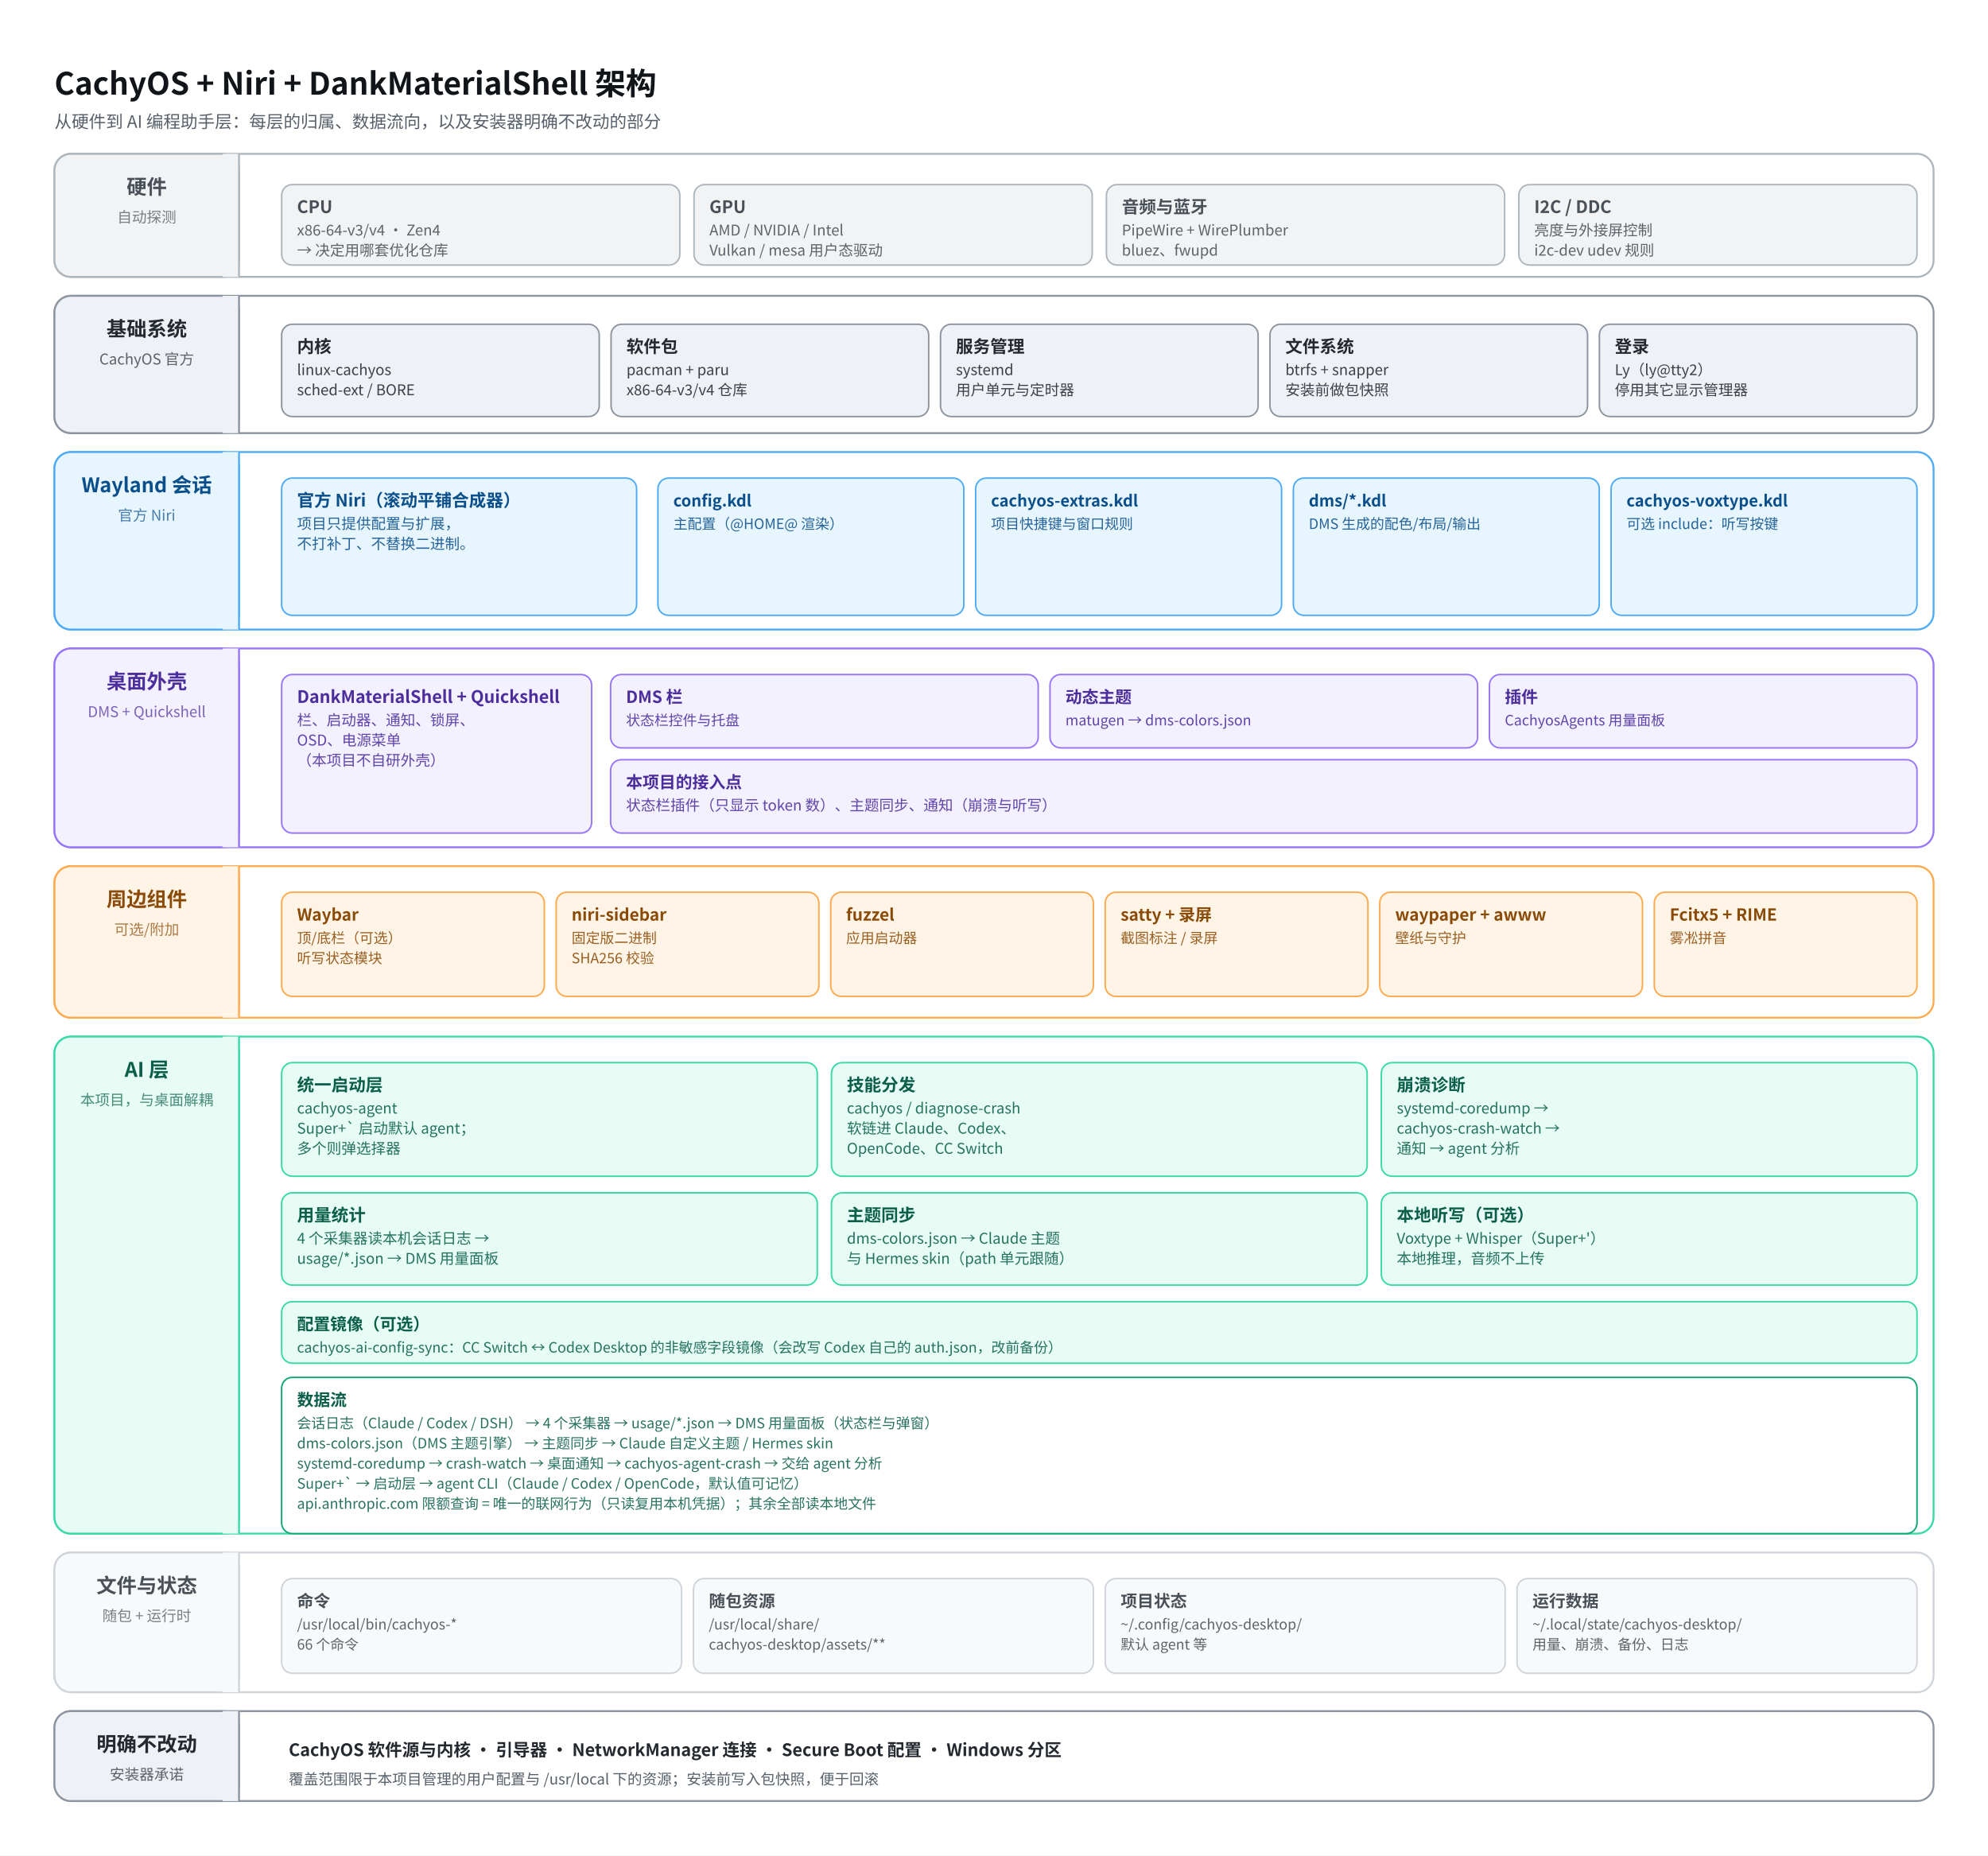
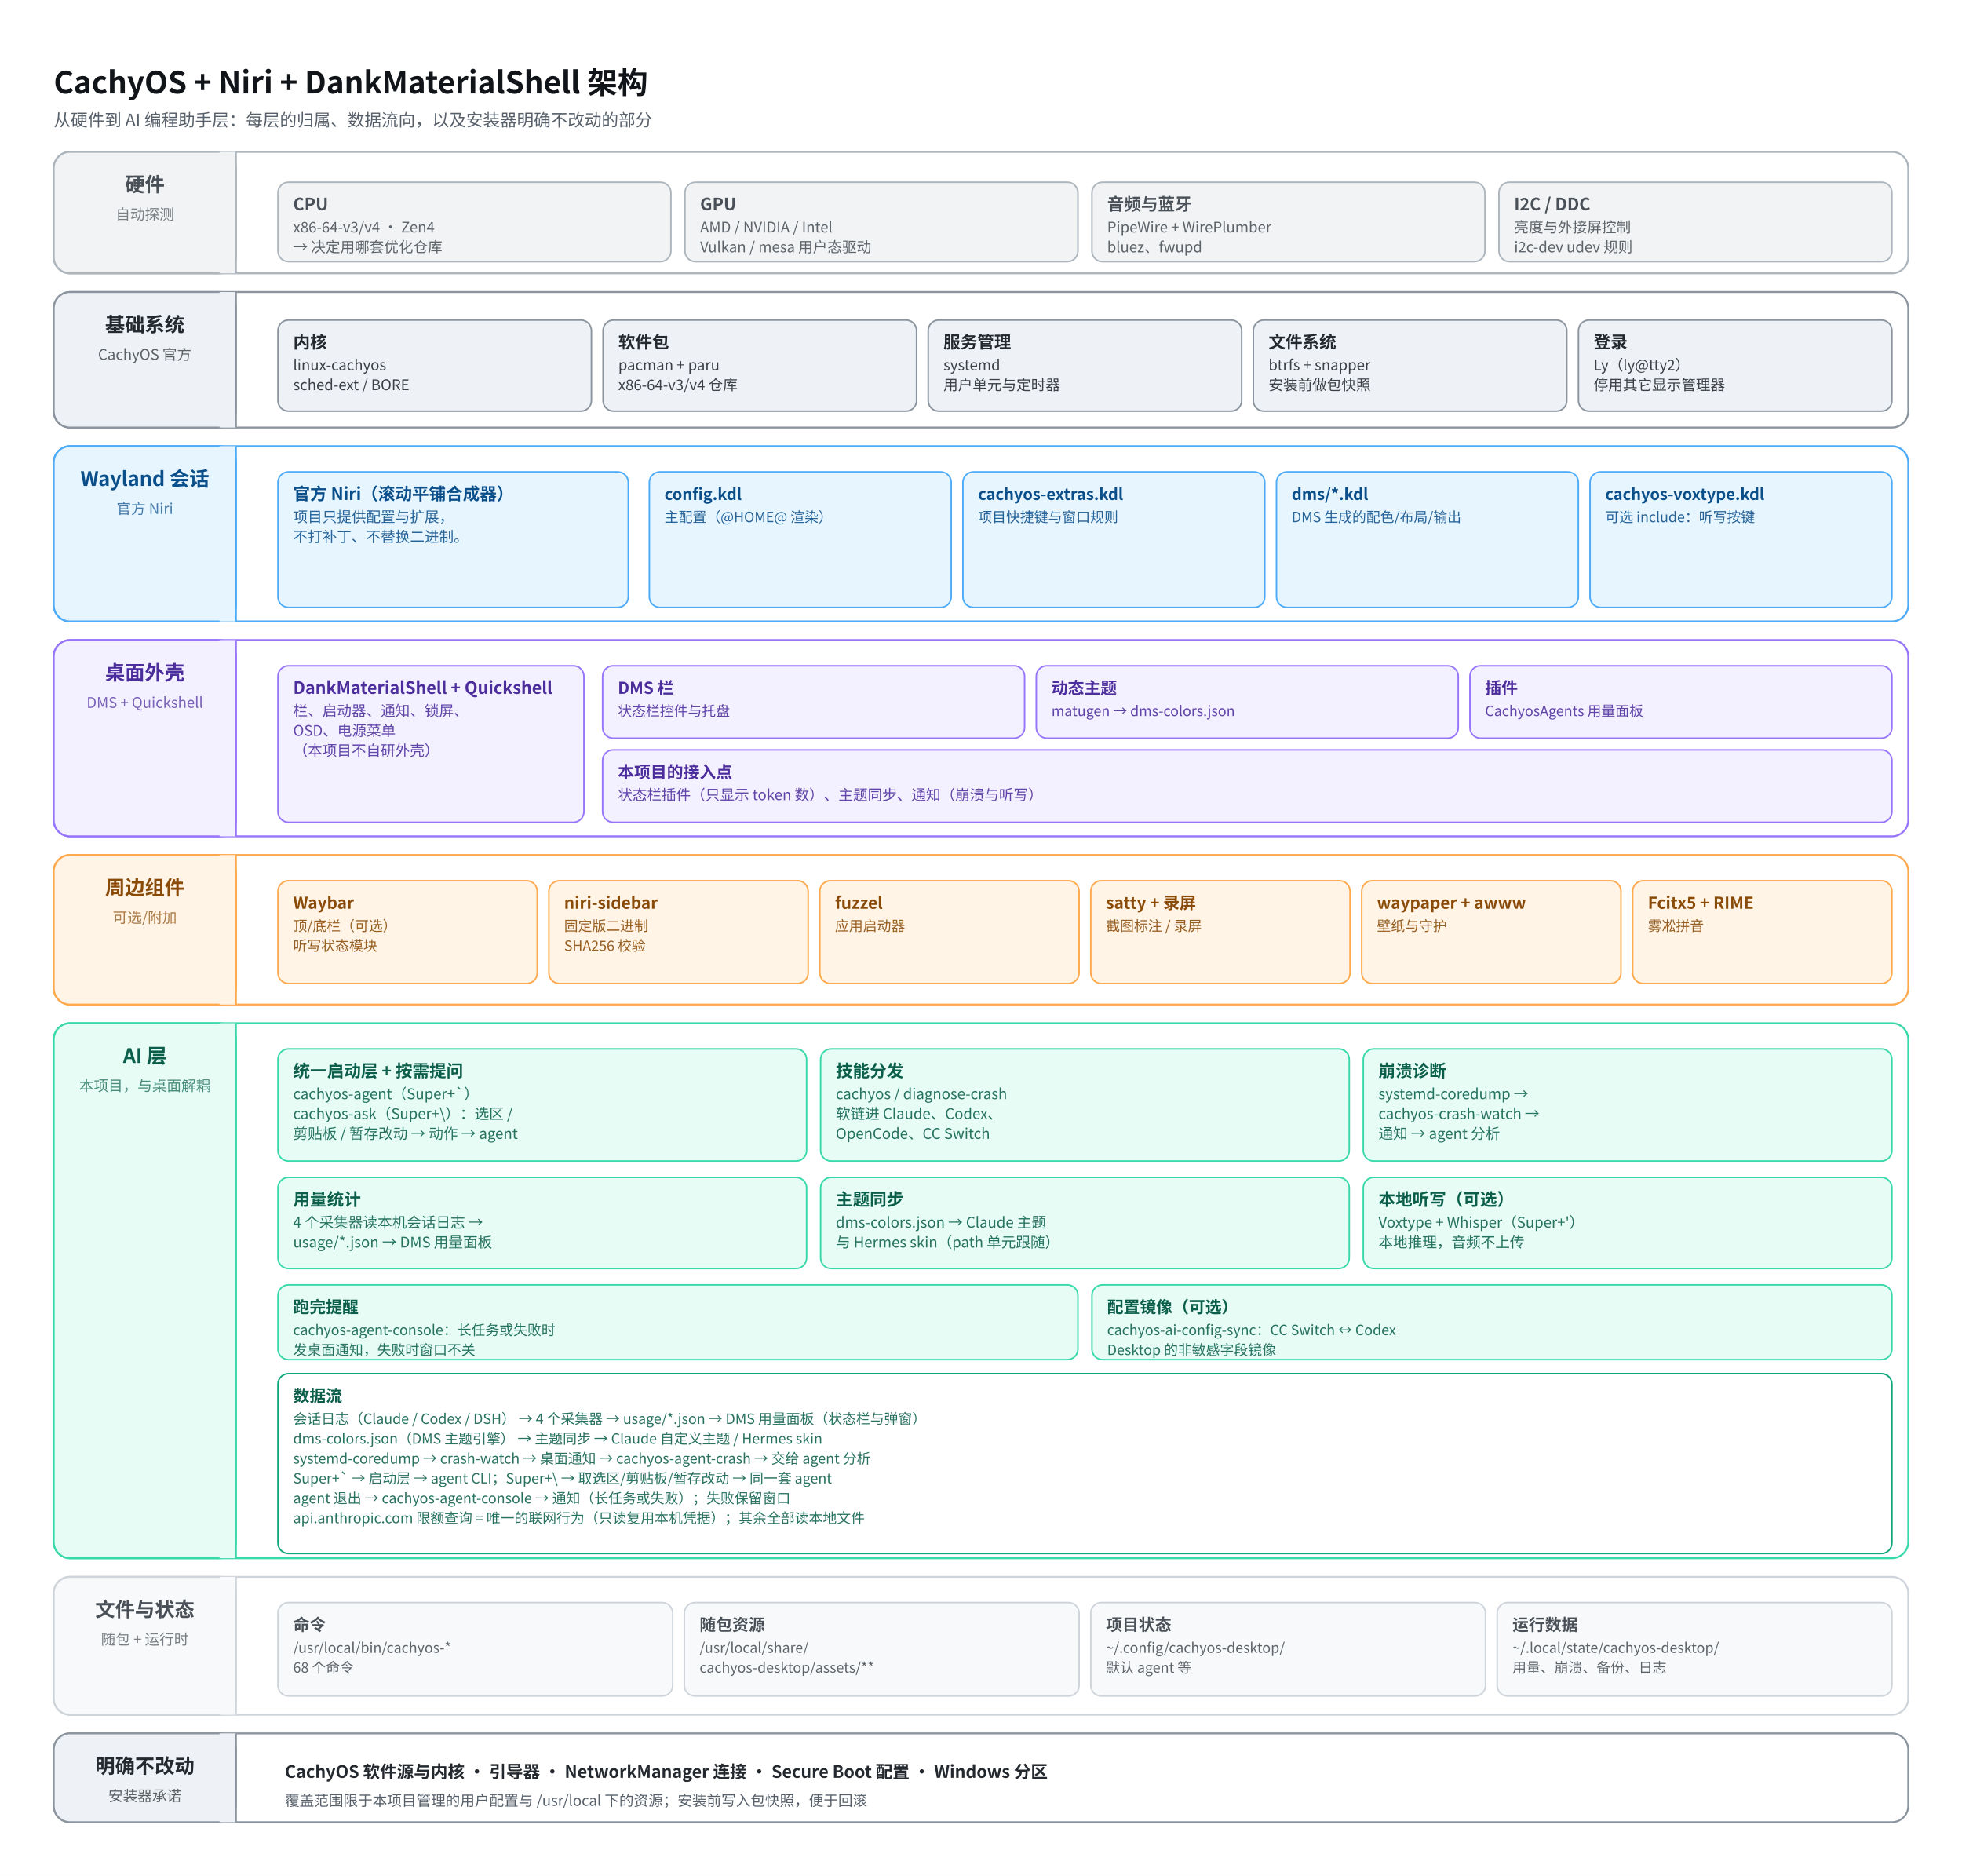
- <svg xmlns="http://www.w3.org/2000/svg" width="1680" height="1568" viewBox="0 0 1680 1568" role="img" aria-label="CachyOS + Niri + DankMaterialShell 架构图">
+ <svg xmlns="http://www.w3.org/2000/svg" width="1680" height="1606" viewBox="0 0 1680 1606" role="img" aria-label="CachyOS + Niri + DankMaterialShell 架构图">
  <rect x="0" y="0" width="1680" height="100%" fill="#ffffff" />
  <text x="46" y="80" font-size="26" font-weight="700" fill="#111418" font-family="'Noto Sans CJK SC','Noto Sans SC','Source Han Sans SC',sans-serif" text-anchor="start">CachyOS + Niri + DankMaterialShell 架构</text>
  <text x="46" y="108" font-size="14.5" font-weight="400" fill="#57606a" font-family="'Noto Sans CJK SC','Noto Sans SC','Source Han Sans SC',sans-serif" text-anchor="start">从硬件到 AI 编程助手层：每层的归属、数据流向，以及安装器明确不改动的部分</text>
  <rect x="46" y="130" width="1588" height="104" rx="14" fill="#ffffff" stroke="#adb5bd" stroke-width="1.6" />
  <rect x="46" y="130" width="156" height="104" rx="14" fill="#f1f3f5" stroke="#adb5bd" stroke-width="1.6" />
  <rect x="188" y="130" width="14" height="104" rx="0" fill="#f1f3f5" stroke="none" stroke-width="0" />
  <line x1="202" y1="130" x2="202" y2="234" stroke="#adb5bd" stroke-width="1.6" />
  <text x="124.0" y="164" font-size="17" font-weight="700" fill="#495057" font-family="'Noto Sans CJK SC','Noto Sans SC','Source Han Sans SC',sans-serif" text-anchor="middle">硬件</text>
  <text x="124.0" y="188" font-size="12.5" font-weight="400" fill="#495057" font-family="'Noto Sans CJK SC','Noto Sans SC','Source Han Sans SC',sans-serif" text-anchor="middle" opacity="0.72">自动探测</text>
  <rect x="238.0" y="156" width="336.5" height="68" rx="9" fill="#f1f3f5" stroke="#adb5bd" stroke-width="1.3" />
  <text x="251.0" y="180" font-size="14.5" font-weight="700" fill="#495057" font-family="'Noto Sans CJK SC','Noto Sans SC','Source Han Sans SC',sans-serif" text-anchor="start">CPU</text>
  <text x="251.0" y="199" font-size="12.5" font-weight="400" fill="#495057" font-family="'Noto Sans CJK SC','Noto Sans SC','Source Han Sans SC',sans-serif" text-anchor="start" opacity="0.88">x86-64-v3/v4 · Zen4</text>
  <text x="251.0" y="216" font-size="12.5" font-weight="400" fill="#495057" font-family="'Noto Sans CJK SC','Noto Sans SC','Source Han Sans SC',sans-serif" text-anchor="start" opacity="0.88">→ 决定用哪套优化仓库</text>
  <rect x="586.5" y="156" width="336.5" height="68" rx="9" fill="#f1f3f5" stroke="#adb5bd" stroke-width="1.3" />
  <text x="599.5" y="180" font-size="14.5" font-weight="700" fill="#495057" font-family="'Noto Sans CJK SC','Noto Sans SC','Source Han Sans SC',sans-serif" text-anchor="start">GPU</text>
  <text x="599.5" y="199" font-size="12.5" font-weight="400" fill="#495057" font-family="'Noto Sans CJK SC','Noto Sans SC','Source Han Sans SC',sans-serif" text-anchor="start" opacity="0.88">AMD / NVIDIA / Intel</text>
  <text x="599.5" y="216" font-size="12.5" font-weight="400" fill="#495057" font-family="'Noto Sans CJK SC','Noto Sans SC','Source Han Sans SC',sans-serif" text-anchor="start" opacity="0.88">Vulkan / mesa 用户态驱动</text>
  <rect x="935.0" y="156" width="336.5" height="68" rx="9" fill="#f1f3f5" stroke="#adb5bd" stroke-width="1.3" />
  <text x="948.0" y="180" font-size="14.5" font-weight="700" fill="#495057" font-family="'Noto Sans CJK SC','Noto Sans SC','Source Han Sans SC',sans-serif" text-anchor="start">音频与蓝牙</text>
  <text x="948.0" y="199" font-size="12.5" font-weight="400" fill="#495057" font-family="'Noto Sans CJK SC','Noto Sans SC','Source Han Sans SC',sans-serif" text-anchor="start" opacity="0.88">PipeWire + WirePlumber</text>
  <text x="948.0" y="216" font-size="12.5" font-weight="400" fill="#495057" font-family="'Noto Sans CJK SC','Noto Sans SC','Source Han Sans SC',sans-serif" text-anchor="start" opacity="0.88">bluez、fwupd</text>
  <rect x="1283.5" y="156" width="336.5" height="68" rx="9" fill="#f1f3f5" stroke="#adb5bd" stroke-width="1.3" />
  <text x="1296.5" y="180" font-size="14.5" font-weight="700" fill="#495057" font-family="'Noto Sans CJK SC','Noto Sans SC','Source Han Sans SC',sans-serif" text-anchor="start">I2C / DDC</text>
  <text x="1296.5" y="199" font-size="12.5" font-weight="400" fill="#495057" font-family="'Noto Sans CJK SC','Noto Sans SC','Source Han Sans SC',sans-serif" text-anchor="start" opacity="0.88">亮度与外接屏控制</text>
  <text x="1296.5" y="216" font-size="12.5" font-weight="400" fill="#495057" font-family="'Noto Sans CJK SC','Noto Sans SC','Source Han Sans SC',sans-serif" text-anchor="start" opacity="0.88">i2c-dev udev 规则</text>
  <rect x="46" y="250" width="1588" height="116" rx="14" fill="#ffffff" stroke="#8c959f" stroke-width="1.6" />
  <rect x="46" y="250" width="156" height="116" rx="14" fill="#eef2f6" stroke="#8c959f" stroke-width="1.6" />
  <rect x="188" y="250" width="14" height="116" rx="0" fill="#eef2f6" stroke="none" stroke-width="0" />
  <line x1="202" y1="250" x2="202" y2="366" stroke="#8c959f" stroke-width="1.6" />
  <text x="124.0" y="284" font-size="17" font-weight="700" fill="#24292f" font-family="'Noto Sans CJK SC','Noto Sans SC','Source Han Sans SC',sans-serif" text-anchor="middle">基础系统</text>
  <text x="124.0" y="308" font-size="12.5" font-weight="400" fill="#24292f" font-family="'Noto Sans CJK SC','Noto Sans SC','Source Han Sans SC',sans-serif" text-anchor="middle" opacity="0.72">CachyOS 官方</text>
  <rect x="238.0" y="274" width="268.4" height="78" rx="9" fill="#eef2f6" stroke="#8c959f" stroke-width="1.3" />
  <text x="251.0" y="298" font-size="14.5" font-weight="700" fill="#24292f" font-family="'Noto Sans CJK SC','Noto Sans SC','Source Han Sans SC',sans-serif" text-anchor="start">内核</text>
  <text x="251.0" y="317" font-size="12.5" font-weight="400" fill="#24292f" font-family="'Noto Sans CJK SC','Noto Sans SC','Source Han Sans SC',sans-serif" text-anchor="start" opacity="0.88">linux-cachyos</text>
  <text x="251.0" y="334" font-size="12.5" font-weight="400" fill="#24292f" font-family="'Noto Sans CJK SC','Noto Sans SC','Source Han Sans SC',sans-serif" text-anchor="start" opacity="0.88">sched-ext / BORE</text>
  <rect x="516.4" y="274" width="268.4" height="78" rx="9" fill="#eef2f6" stroke="#8c959f" stroke-width="1.3" />
  <text x="529.4" y="298" font-size="14.5" font-weight="700" fill="#24292f" font-family="'Noto Sans CJK SC','Noto Sans SC','Source Han Sans SC',sans-serif" text-anchor="start">软件包</text>
  <text x="529.4" y="317" font-size="12.5" font-weight="400" fill="#24292f" font-family="'Noto Sans CJK SC','Noto Sans SC','Source Han Sans SC',sans-serif" text-anchor="start" opacity="0.88">pacman + paru</text>
  <text x="529.4" y="334" font-size="12.5" font-weight="400" fill="#24292f" font-family="'Noto Sans CJK SC','Noto Sans SC','Source Han Sans SC',sans-serif" text-anchor="start" opacity="0.88">x86-64-v3/v4 仓库</text>
  <rect x="794.8" y="274" width="268.4" height="78" rx="9" fill="#eef2f6" stroke="#8c959f" stroke-width="1.3" />
  <text x="807.8" y="298" font-size="14.5" font-weight="700" fill="#24292f" font-family="'Noto Sans CJK SC','Noto Sans SC','Source Han Sans SC',sans-serif" text-anchor="start">服务管理</text>
  <text x="807.8" y="317" font-size="12.5" font-weight="400" fill="#24292f" font-family="'Noto Sans CJK SC','Noto Sans SC','Source Han Sans SC',sans-serif" text-anchor="start" opacity="0.88">systemd</text>
  <text x="807.8" y="334" font-size="12.5" font-weight="400" fill="#24292f" font-family="'Noto Sans CJK SC','Noto Sans SC','Source Han Sans SC',sans-serif" text-anchor="start" opacity="0.88">用户单元与定时器</text>
  <rect x="1073.2" y="274" width="268.4" height="78" rx="9" fill="#eef2f6" stroke="#8c959f" stroke-width="1.3" />
  <text x="1086.2" y="298" font-size="14.5" font-weight="700" fill="#24292f" font-family="'Noto Sans CJK SC','Noto Sans SC','Source Han Sans SC',sans-serif" text-anchor="start">文件系统</text>
  <text x="1086.2" y="317" font-size="12.5" font-weight="400" fill="#24292f" font-family="'Noto Sans CJK SC','Noto Sans SC','Source Han Sans SC',sans-serif" text-anchor="start" opacity="0.88">btrfs + snapper</text>
  <text x="1086.2" y="334" font-size="12.5" font-weight="400" fill="#24292f" font-family="'Noto Sans CJK SC','Noto Sans SC','Source Han Sans SC',sans-serif" text-anchor="start" opacity="0.88">安装前做包快照</text>
  <rect x="1351.6" y="274" width="268.4" height="78" rx="9" fill="#eef2f6" stroke="#8c959f" stroke-width="1.3" />
  <text x="1364.6" y="298" font-size="14.5" font-weight="700" fill="#24292f" font-family="'Noto Sans CJK SC','Noto Sans SC','Source Han Sans SC',sans-serif" text-anchor="start">登录</text>
  <text x="1364.6" y="317" font-size="12.5" font-weight="400" fill="#24292f" font-family="'Noto Sans CJK SC','Noto Sans SC','Source Han Sans SC',sans-serif" text-anchor="start" opacity="0.88">Ly（ly@tty2）</text>
  <text x="1364.6" y="334" font-size="12.5" font-weight="400" fill="#24292f" font-family="'Noto Sans CJK SC','Noto Sans SC','Source Han Sans SC',sans-serif" text-anchor="start" opacity="0.88">停用其它显示管理器</text>
  <rect x="46" y="382" width="1588" height="150" rx="14" fill="#ffffff" stroke="#4dabf7" stroke-width="1.6" />
  <rect x="46" y="382" width="156" height="150" rx="14" fill="#e7f5ff" stroke="#4dabf7" stroke-width="1.6" />
  <rect x="188" y="382" width="14" height="150" rx="0" fill="#e7f5ff" stroke="none" stroke-width="0" />
  <line x1="202" y1="382" x2="202" y2="532" stroke="#4dabf7" stroke-width="1.6" />
  <text x="124.0" y="416" font-size="17" font-weight="700" fill="#0b4f8a" font-family="'Noto Sans CJK SC','Noto Sans SC','Source Han Sans SC',sans-serif" text-anchor="middle">Wayland 会话</text>
  <text x="124.0" y="440" font-size="12.5" font-weight="400" fill="#0b4f8a" font-family="'Noto Sans CJK SC','Noto Sans SC','Source Han Sans SC',sans-serif" text-anchor="middle" opacity="0.72">官方 Niri</text>
  <rect x="238" y="404" width="300" height="116" rx="9" fill="#e7f5ff" stroke="#4dabf7" stroke-width="1.3" />
  <text x="251" y="428" font-size="14.5" font-weight="700" fill="#0b4f8a" font-family="'Noto Sans CJK SC','Noto Sans SC','Source Han Sans SC',sans-serif" text-anchor="start">官方 Niri（滚动平铺合成器）</text>
  <text x="251" y="447" font-size="12.5" font-weight="400" fill="#0b4f8a" font-family="'Noto Sans CJK SC','Noto Sans SC','Source Han Sans SC',sans-serif" text-anchor="start" opacity="0.88">项目只提供配置与扩展，</text>
  <text x="251" y="464" font-size="12.5" font-weight="400" fill="#0b4f8a" font-family="'Noto Sans CJK SC','Noto Sans SC','Source Han Sans SC',sans-serif" text-anchor="start" opacity="0.88">不打补丁、不替换二进制。</text>
  <rect x="556.0" y="404" width="258.5" height="116" rx="9" fill="#e7f5ff" stroke="#4dabf7" stroke-width="1.3" />
  <text x="569.0" y="428" font-size="13.5" font-weight="700" fill="#0b4f8a" font-family="'Noto Sans CJK SC','Noto Sans SC','Source Han Sans SC',sans-serif" text-anchor="start">config.kdl</text>
  <text x="569.0" y="447" font-size="12" font-weight="400" fill="#0b4f8a" font-family="'Noto Sans CJK SC','Noto Sans SC','Source Han Sans SC',sans-serif" text-anchor="start" opacity="0.88">主配置（@HOME@ 渲染）</text>
  <rect x="824.5" y="404" width="258.5" height="116" rx="9" fill="#e7f5ff" stroke="#4dabf7" stroke-width="1.3" />
  <text x="837.5" y="428" font-size="13.5" font-weight="700" fill="#0b4f8a" font-family="'Noto Sans CJK SC','Noto Sans SC','Source Han Sans SC',sans-serif" text-anchor="start">cachyos-extras.kdl</text>
  <text x="837.5" y="447" font-size="12" font-weight="400" fill="#0b4f8a" font-family="'Noto Sans CJK SC','Noto Sans SC','Source Han Sans SC',sans-serif" text-anchor="start" opacity="0.88">项目快捷键与窗口规则</text>
  <rect x="1093.0" y="404" width="258.5" height="116" rx="9" fill="#e7f5ff" stroke="#4dabf7" stroke-width="1.3" />
  <text x="1106.0" y="428" font-size="13.5" font-weight="700" fill="#0b4f8a" font-family="'Noto Sans CJK SC','Noto Sans SC','Source Han Sans SC',sans-serif" text-anchor="start">dms/*.kdl</text>
  <text x="1106.0" y="447" font-size="12" font-weight="400" fill="#0b4f8a" font-family="'Noto Sans CJK SC','Noto Sans SC','Source Han Sans SC',sans-serif" text-anchor="start" opacity="0.88">DMS 生成的配色/布局/输出</text>
  <rect x="1361.5" y="404" width="258.5" height="116" rx="9" fill="#e7f5ff" stroke="#4dabf7" stroke-width="1.3" />
  <text x="1374.5" y="428" font-size="13.5" font-weight="700" fill="#0b4f8a" font-family="'Noto Sans CJK SC','Noto Sans SC','Source Han Sans SC',sans-serif" text-anchor="start">cachyos-voxtype.kdl</text>
  <text x="1374.5" y="447" font-size="12" font-weight="400" fill="#0b4f8a" font-family="'Noto Sans CJK SC','Noto Sans SC','Source Han Sans SC',sans-serif" text-anchor="start" opacity="0.88">可选 include：听写按键</text>
  <rect x="46" y="548" width="1588" height="168" rx="14" fill="#ffffff" stroke="#9775fa" stroke-width="1.6" />
  <rect x="46" y="548" width="156" height="168" rx="14" fill="#f3f0ff" stroke="#9775fa" stroke-width="1.6" />
  <rect x="188" y="548" width="14" height="168" rx="0" fill="#f3f0ff" stroke="none" stroke-width="0" />
  <line x1="202" y1="548" x2="202" y2="716" stroke="#9775fa" stroke-width="1.6" />
  <text x="124.0" y="582" font-size="17" font-weight="700" fill="#4c2d9c" font-family="'Noto Sans CJK SC','Noto Sans SC','Source Han Sans SC',sans-serif" text-anchor="middle">桌面外壳</text>
  <text x="124.0" y="606" font-size="12.5" font-weight="400" fill="#4c2d9c" font-family="'Noto Sans CJK SC','Noto Sans SC','Source Han Sans SC',sans-serif" text-anchor="middle" opacity="0.72">DMS + Quickshell</text>
  <rect x="238" y="570" width="262" height="134" rx="9" fill="#f3f0ff" stroke="#9775fa" stroke-width="1.3" />
  <text x="251" y="594" font-size="14.5" font-weight="700" fill="#4c2d9c" font-family="'Noto Sans CJK SC','Noto Sans SC','Source Han Sans SC',sans-serif" text-anchor="start">DankMaterialShell + Quickshell</text>
  <text x="251" y="613" font-size="12.5" font-weight="400" fill="#4c2d9c" font-family="'Noto Sans CJK SC','Noto Sans SC','Source Han Sans SC',sans-serif" text-anchor="start" opacity="0.88">栏、启动器、通知、锁屏、</text>
  <text x="251" y="630" font-size="12.5" font-weight="400" fill="#4c2d9c" font-family="'Noto Sans CJK SC','Noto Sans SC','Source Han Sans SC',sans-serif" text-anchor="start" opacity="0.88">OSD、电源菜单</text>
  <text x="251" y="647" font-size="12.5" font-weight="400" fill="#4c2d9c" font-family="'Noto Sans CJK SC','Noto Sans SC','Source Han Sans SC',sans-serif" text-anchor="start" opacity="0.88">（本项目不自研外壳）</text>
  <rect x="516.0" y="570" width="361.333" height="62" rx="9" fill="#f3f0ff" stroke="#9775fa" stroke-width="1.3" />
  <text x="529.0" y="594" font-size="14" font-weight="700" fill="#4c2d9c" font-family="'Noto Sans CJK SC','Noto Sans SC','Source Han Sans SC',sans-serif" text-anchor="start">DMS 栏</text>
  <text x="529.0" y="613" font-size="12" font-weight="400" fill="#4c2d9c" font-family="'Noto Sans CJK SC','Noto Sans SC','Source Han Sans SC',sans-serif" text-anchor="start" opacity="0.88">状态栏控件与托盘</text>
  <rect x="887.333" y="570" width="361.333" height="62" rx="9" fill="#f3f0ff" stroke="#9775fa" stroke-width="1.3" />
  <text x="900.333" y="594" font-size="14" font-weight="700" fill="#4c2d9c" font-family="'Noto Sans CJK SC','Noto Sans SC','Source Han Sans SC',sans-serif" text-anchor="start">动态主题</text>
  <text x="900.333" y="613" font-size="12" font-weight="400" fill="#4c2d9c" font-family="'Noto Sans CJK SC','Noto Sans SC','Source Han Sans SC',sans-serif" text-anchor="start" opacity="0.88">matugen → dms-colors.json</text>
  <rect x="1258.667" y="570" width="361.333" height="62" rx="9" fill="#f3f0ff" stroke="#9775fa" stroke-width="1.3" />
  <text x="1271.667" y="594" font-size="14" font-weight="700" fill="#4c2d9c" font-family="'Noto Sans CJK SC','Noto Sans SC','Source Han Sans SC',sans-serif" text-anchor="start">插件</text>
  <text x="1271.667" y="613" font-size="12" font-weight="400" fill="#4c2d9c" font-family="'Noto Sans CJK SC','Noto Sans SC','Source Han Sans SC',sans-serif" text-anchor="start" opacity="0.88">CachyosAgents 用量面板</text>
  <rect x="516" y="642" width="1104.0" height="62" rx="9" fill="#f3f0ff" stroke="#9775fa" stroke-width="1.3" />
  <text x="529" y="666" font-size="14" font-weight="700" fill="#4c2d9c" font-family="'Noto Sans CJK SC','Noto Sans SC','Source Han Sans SC',sans-serif" text-anchor="start">本项目的接入点</text>
  <text x="529" y="685" font-size="12.5" font-weight="400" fill="#4c2d9c" font-family="'Noto Sans CJK SC','Noto Sans SC','Source Han Sans SC',sans-serif" text-anchor="start" opacity="0.88">状态栏插件（只显示 token 数）、主题同步、通知（崩溃与听写）</text>
  <rect x="46" y="732" width="1588" height="128" rx="14" fill="#ffffff" stroke="#ffa94d" stroke-width="1.6" />
  <rect x="46" y="732" width="156" height="128" rx="14" fill="#fff4e6" stroke="#ffa94d" stroke-width="1.6" />
  <rect x="188" y="732" width="14" height="128" rx="0" fill="#fff4e6" stroke="none" stroke-width="0" />
  <line x1="202" y1="732" x2="202" y2="860" stroke="#ffa94d" stroke-width="1.6" />
  <text x="124.0" y="766" font-size="17" font-weight="700" fill="#8a4b08" font-family="'Noto Sans CJK SC','Noto Sans SC','Source Han Sans SC',sans-serif" text-anchor="middle">周边组件</text>
  <text x="124.0" y="790" font-size="12.5" font-weight="400" fill="#8a4b08" font-family="'Noto Sans CJK SC','Noto Sans SC','Source Han Sans SC',sans-serif" text-anchor="middle" opacity="0.72">可选/附加</text>
  <rect x="238.0" y="754" width="222.0" height="88" rx="9" fill="#fff4e6" stroke="#ffa94d" stroke-width="1.3" />
  <text x="251.0" y="778" font-size="14" font-weight="700" fill="#8a4b08" font-family="'Noto Sans CJK SC','Noto Sans SC','Source Han Sans SC',sans-serif" text-anchor="start">Waybar</text>
  <text x="251.0" y="797" font-size="12" font-weight="400" fill="#8a4b08" font-family="'Noto Sans CJK SC','Noto Sans SC','Source Han Sans SC',sans-serif" text-anchor="start" opacity="0.88">顶/底栏（可选）</text>
  <text x="251.0" y="814" font-size="12" font-weight="400" fill="#8a4b08" font-family="'Noto Sans CJK SC','Noto Sans SC','Source Han Sans SC',sans-serif" text-anchor="start" opacity="0.88">听写状态模块</text>
  <rect x="470.0" y="754" width="222.0" height="88" rx="9" fill="#fff4e6" stroke="#ffa94d" stroke-width="1.3" />
  <text x="483.0" y="778" font-size="14" font-weight="700" fill="#8a4b08" font-family="'Noto Sans CJK SC','Noto Sans SC','Source Han Sans SC',sans-serif" text-anchor="start">niri-sidebar</text>
  <text x="483.0" y="797" font-size="12" font-weight="400" fill="#8a4b08" font-family="'Noto Sans CJK SC','Noto Sans SC','Source Han Sans SC',sans-serif" text-anchor="start" opacity="0.88">固定版二进制</text>
  <text x="483.0" y="814" font-size="12" font-weight="400" fill="#8a4b08" font-family="'Noto Sans CJK SC','Noto Sans SC','Source Han Sans SC',sans-serif" text-anchor="start" opacity="0.88">SHA256 校验</text>
  <rect x="702.0" y="754" width="222.0" height="88" rx="9" fill="#fff4e6" stroke="#ffa94d" stroke-width="1.3" />
  <text x="715.0" y="778" font-size="14" font-weight="700" fill="#8a4b08" font-family="'Noto Sans CJK SC','Noto Sans SC','Source Han Sans SC',sans-serif" text-anchor="start">fuzzel</text>
  <text x="715.0" y="797" font-size="12" font-weight="400" fill="#8a4b08" font-family="'Noto Sans CJK SC','Noto Sans SC','Source Han Sans SC',sans-serif" text-anchor="start" opacity="0.88">应用启动器</text>
  <rect x="934.0" y="754" width="222.0" height="88" rx="9" fill="#fff4e6" stroke="#ffa94d" stroke-width="1.3" />
  <text x="947.0" y="778" font-size="14" font-weight="700" fill="#8a4b08" font-family="'Noto Sans CJK SC','Noto Sans SC','Source Han Sans SC',sans-serif" text-anchor="start">satty + 录屏</text>
  <text x="947.0" y="797" font-size="12" font-weight="400" fill="#8a4b08" font-family="'Noto Sans CJK SC','Noto Sans SC','Source Han Sans SC',sans-serif" text-anchor="start" opacity="0.88">截图标注 / 录屏</text>
  <rect x="1166.0" y="754" width="222.0" height="88" rx="9" fill="#fff4e6" stroke="#ffa94d" stroke-width="1.3" />
  <text x="1179.0" y="778" font-size="14" font-weight="700" fill="#8a4b08" font-family="'Noto Sans CJK SC','Noto Sans SC','Source Han Sans SC',sans-serif" text-anchor="start">waypaper + awww</text>
  <text x="1179.0" y="797" font-size="12" font-weight="400" fill="#8a4b08" font-family="'Noto Sans CJK SC','Noto Sans SC','Source Han Sans SC',sans-serif" text-anchor="start" opacity="0.88">壁纸与守护</text>
  <rect x="1398.0" y="754" width="222.0" height="88" rx="9" fill="#fff4e6" stroke="#ffa94d" stroke-width="1.3" />
  <text x="1411.0" y="778" font-size="14" font-weight="700" fill="#8a4b08" font-family="'Noto Sans CJK SC','Noto Sans SC','Source Han Sans SC',sans-serif" text-anchor="start">Fcitx5 + RIME</text>
  <text x="1411.0" y="797" font-size="12" font-weight="400" fill="#8a4b08" font-family="'Noto Sans CJK SC','Noto Sans SC','Source Han Sans SC',sans-serif" text-anchor="start" opacity="0.88">雾凇拼音</text>
-   <rect x="46" y="876" width="1588" height="420" rx="14" fill="#ffffff" stroke="#38d9a9" stroke-width="1.6" />
-   <rect x="46" y="876" width="156" height="420" rx="14" fill="#e6fcf5" stroke="#38d9a9" stroke-width="1.6" />
-   <rect x="188" y="876" width="14" height="420" rx="0" fill="#e6fcf5" stroke="none" stroke-width="0" />
-   <line x1="202" y1="876" x2="202" y2="1296" stroke="#38d9a9" stroke-width="1.6" />
+   <rect x="46" y="876" width="1588" height="458" rx="14" fill="#ffffff" stroke="#38d9a9" stroke-width="1.6" />
+   <rect x="46" y="876" width="156" height="458" rx="14" fill="#e6fcf5" stroke="#38d9a9" stroke-width="1.6" />
+   <rect x="188" y="876" width="14" height="458" rx="0" fill="#e6fcf5" stroke="none" stroke-width="0" />
+   <line x1="202" y1="876" x2="202" y2="1334" stroke="#38d9a9" stroke-width="1.6" />
  <text x="124.0" y="910" font-size="17" font-weight="700" fill="#0b5f4a" font-family="'Noto Sans CJK SC','Noto Sans SC','Source Han Sans SC',sans-serif" text-anchor="middle">AI 层</text>
  <text x="124.0" y="934" font-size="12.5" font-weight="400" fill="#0b5f4a" font-family="'Noto Sans CJK SC','Noto Sans SC','Source Han Sans SC',sans-serif" text-anchor="middle" opacity="0.72">本项目，与桌面解耦</text>
  <rect x="238.0" y="898" width="452.667" height="96" rx="9" fill="#e6fcf5" stroke="#38d9a9" stroke-width="1.3" />
-   <text x="251.0" y="922" font-size="14.5" font-weight="700" fill="#0b5f4a" font-family="'Noto Sans CJK SC','Noto Sans SC','Source Han Sans SC',sans-serif" text-anchor="start">统一启动层</text>
-   <text x="251.0" y="941" font-size="12.5" font-weight="400" fill="#0b5f4a" font-family="'Noto Sans CJK SC','Noto Sans SC','Source Han Sans SC',sans-serif" text-anchor="start" opacity="0.88">cachyos-agent</text>
-   <text x="251.0" y="958" font-size="12.5" font-weight="400" fill="#0b5f4a" font-family="'Noto Sans CJK SC','Noto Sans SC','Source Han Sans SC',sans-serif" text-anchor="start" opacity="0.88">Super+` 启动默认 agent；</text>
-   <text x="251.0" y="975" font-size="12.5" font-weight="400" fill="#0b5f4a" font-family="'Noto Sans CJK SC','Noto Sans SC','Source Han Sans SC',sans-serif" text-anchor="start" opacity="0.88">多个则弹选择器</text>
+   <text x="251.0" y="922" font-size="14.5" font-weight="700" fill="#0b5f4a" font-family="'Noto Sans CJK SC','Noto Sans SC','Source Han Sans SC',sans-serif" text-anchor="start">统一启动层 + 按需提问</text>
+   <text x="251.0" y="941" font-size="12.5" font-weight="400" fill="#0b5f4a" font-family="'Noto Sans CJK SC','Noto Sans SC','Source Han Sans SC',sans-serif" text-anchor="start" opacity="0.88">cachyos-agent（Super+`）</text>
+   <text x="251.0" y="958" font-size="12.5" font-weight="400" fill="#0b5f4a" font-family="'Noto Sans CJK SC','Noto Sans SC','Source Han Sans SC',sans-serif" text-anchor="start" opacity="0.88">cachyos-ask（Super+\）：选区 /</text>
+   <text x="251.0" y="975" font-size="12.5" font-weight="400" fill="#0b5f4a" font-family="'Noto Sans CJK SC','Noto Sans SC','Source Han Sans SC',sans-serif" text-anchor="start" opacity="0.88">剪贴板 / 暂存改动 → 动作 → agent</text>
  <rect x="702.667" y="898" width="452.667" height="96" rx="9" fill="#e6fcf5" stroke="#38d9a9" stroke-width="1.3" />
  <text x="715.667" y="922" font-size="14.5" font-weight="700" fill="#0b5f4a" font-family="'Noto Sans CJK SC','Noto Sans SC','Source Han Sans SC',sans-serif" text-anchor="start">技能分发</text>
  <text x="715.667" y="941" font-size="12.5" font-weight="400" fill="#0b5f4a" font-family="'Noto Sans CJK SC','Noto Sans SC','Source Han Sans SC',sans-serif" text-anchor="start" opacity="0.88">cachyos / diagnose-crash</text>
  <text x="715.667" y="958" font-size="12.5" font-weight="400" fill="#0b5f4a" font-family="'Noto Sans CJK SC','Noto Sans SC','Source Han Sans SC',sans-serif" text-anchor="start" opacity="0.88">软链进 Claude、Codex、</text>
  <text x="715.667" y="975" font-size="12.5" font-weight="400" fill="#0b5f4a" font-family="'Noto Sans CJK SC','Noto Sans SC','Source Han Sans SC',sans-serif" text-anchor="start" opacity="0.88">OpenCode、CC Switch</text>
  <rect x="1167.333" y="898" width="452.667" height="96" rx="9" fill="#e6fcf5" stroke="#38d9a9" stroke-width="1.3" />
  <text x="1180.333" y="922" font-size="14.5" font-weight="700" fill="#0b5f4a" font-family="'Noto Sans CJK SC','Noto Sans SC','Source Han Sans SC',sans-serif" text-anchor="start">崩溃诊断</text>
  <text x="1180.333" y="941" font-size="12.5" font-weight="400" fill="#0b5f4a" font-family="'Noto Sans CJK SC','Noto Sans SC','Source Han Sans SC',sans-serif" text-anchor="start" opacity="0.88">systemd-coredump →</text>
  <text x="1180.333" y="958" font-size="12.5" font-weight="400" fill="#0b5f4a" font-family="'Noto Sans CJK SC','Noto Sans SC','Source Han Sans SC',sans-serif" text-anchor="start" opacity="0.88">cachyos-crash-watch →</text>
  <text x="1180.333" y="975" font-size="12.5" font-weight="400" fill="#0b5f4a" font-family="'Noto Sans CJK SC','Noto Sans SC','Source Han Sans SC',sans-serif" text-anchor="start" opacity="0.88">通知 → agent 分析</text>
  <rect x="238.0" y="1008" width="452.667" height="78" rx="9" fill="#e6fcf5" stroke="#38d9a9" stroke-width="1.3" />
  <text x="251.0" y="1032" font-size="14.5" font-weight="700" fill="#0b5f4a" font-family="'Noto Sans CJK SC','Noto Sans SC','Source Han Sans SC',sans-serif" text-anchor="start">用量统计</text>
  <text x="251.0" y="1051" font-size="12.5" font-weight="400" fill="#0b5f4a" font-family="'Noto Sans CJK SC','Noto Sans SC','Source Han Sans SC',sans-serif" text-anchor="start" opacity="0.88">4 个采集器读本机会话日志 →</text>
  <text x="251.0" y="1068" font-size="12.5" font-weight="400" fill="#0b5f4a" font-family="'Noto Sans CJK SC','Noto Sans SC','Source Han Sans SC',sans-serif" text-anchor="start" opacity="0.88">usage/*.json → DMS 用量面板</text>
  <rect x="702.667" y="1008" width="452.667" height="78" rx="9" fill="#e6fcf5" stroke="#38d9a9" stroke-width="1.3" />
  <text x="715.667" y="1032" font-size="14.5" font-weight="700" fill="#0b5f4a" font-family="'Noto Sans CJK SC','Noto Sans SC','Source Han Sans SC',sans-serif" text-anchor="start">主题同步</text>
  <text x="715.667" y="1051" font-size="12.5" font-weight="400" fill="#0b5f4a" font-family="'Noto Sans CJK SC','Noto Sans SC','Source Han Sans SC',sans-serif" text-anchor="start" opacity="0.88">dms-colors.json → Claude 主题</text>
  <text x="715.667" y="1068" font-size="12.5" font-weight="400" fill="#0b5f4a" font-family="'Noto Sans CJK SC','Noto Sans SC','Source Han Sans SC',sans-serif" text-anchor="start" opacity="0.88">与 Hermes skin（path 单元跟随）</text>
  <rect x="1167.333" y="1008" width="452.667" height="78" rx="9" fill="#e6fcf5" stroke="#38d9a9" stroke-width="1.3" />
  <text x="1180.333" y="1032" font-size="14.5" font-weight="700" fill="#0b5f4a" font-family="'Noto Sans CJK SC','Noto Sans SC','Source Han Sans SC',sans-serif" text-anchor="start">本地听写（可选）</text>
  <text x="1180.333" y="1051" font-size="12.5" font-weight="400" fill="#0b5f4a" font-family="'Noto Sans CJK SC','Noto Sans SC','Source Han Sans SC',sans-serif" text-anchor="start" opacity="0.88">Voxtype + Whisper（Super+'）</text>
  <text x="1180.333" y="1068" font-size="12.5" font-weight="400" fill="#0b5f4a" font-family="'Noto Sans CJK SC','Noto Sans SC','Source Han Sans SC',sans-serif" text-anchor="start" opacity="0.88">本地推理，音频不上传</text>
-   <rect x="238" y="1100" width="1382.0" height="52" rx="9" fill="#e6fcf5" stroke="#38d9a9" stroke-width="1.3" />
-   <text x="251" y="1124" font-size="14" font-weight="700" fill="#0b5f4a" font-family="'Noto Sans CJK SC','Noto Sans SC','Source Han Sans SC',sans-serif" text-anchor="start">配置镜像（可选）</text>
-   <text x="251" y="1143" font-size="12" font-weight="400" fill="#0b5f4a" font-family="'Noto Sans CJK SC','Noto Sans SC','Source Han Sans SC',sans-serif" text-anchor="start" opacity="0.88">cachyos-ai-config-sync：CC Switch ↔ Codex Desktop 的非敏感字段镜像（会改写 Codex 自己的 auth.json，改前备份）</text>
-   <rect x="238" y="1164" width="1382.0" height="132" rx="9" fill="#ffffff" stroke="#0ca678" stroke-width="1.3" />
-   <text x="251" y="1188" font-size="14" font-weight="700" fill="#0b5f4a" font-family="'Noto Sans CJK SC','Noto Sans SC','Source Han Sans SC',sans-serif" text-anchor="start">数据流</text>
-   <text x="251" y="1207" font-size="12" font-weight="400" fill="#0b5f4a" font-family="'Noto Sans CJK SC','Noto Sans SC','Source Han Sans SC',sans-serif" text-anchor="start" opacity="0.88">会话日志（Claude / Codex / DSH） → 4 个采集器 → usage/*.json → DMS 用量面板（状态栏与弹窗）</text>
-   <text x="251" y="1224" font-size="12" font-weight="400" fill="#0b5f4a" font-family="'Noto Sans CJK SC','Noto Sans SC','Source Han Sans SC',sans-serif" text-anchor="start" opacity="0.88">dms-colors.json（DMS 主题引擎） → 主题同步 → Claude 自定义主题 / Hermes skin</text>
-   <text x="251" y="1241" font-size="12" font-weight="400" fill="#0b5f4a" font-family="'Noto Sans CJK SC','Noto Sans SC','Source Han Sans SC',sans-serif" text-anchor="start" opacity="0.88">systemd-coredump → crash-watch → 桌面通知 → cachyos-agent-crash → 交给 agent 分析</text>
-   <text x="251" y="1258" font-size="12" font-weight="400" fill="#0b5f4a" font-family="'Noto Sans CJK SC','Noto Sans SC','Source Han Sans SC',sans-serif" text-anchor="start" opacity="0.88">Super+` → 启动层 → agent CLI（Claude / Codex / OpenCode，默认值可记忆）</text>
-   <text x="251" y="1275" font-size="12" font-weight="400" fill="#0b5f4a" font-family="'Noto Sans CJK SC','Noto Sans SC','Source Han Sans SC',sans-serif" text-anchor="start" opacity="0.88">api.anthropic.com 限额查询 = 唯一的联网行为（只读复用本机凭据）；其余全部读本地文件</text>
-   <rect x="46" y="1312" width="1588" height="118" rx="14" fill="#ffffff" stroke="#ced4da" stroke-width="1.6" />
-   <rect x="46" y="1312" width="156" height="118" rx="14" fill="#f8f9fa" stroke="#ced4da" stroke-width="1.6" />
-   <rect x="188" y="1312" width="14" height="118" rx="0" fill="#f8f9fa" stroke="none" stroke-width="0" />
-   <line x1="202" y1="1312" x2="202" y2="1430" stroke="#ced4da" stroke-width="1.6" />
-   <text x="124.0" y="1346" font-size="17" font-weight="700" fill="#495057" font-family="'Noto Sans CJK SC','Noto Sans SC','Source Han Sans SC',sans-serif" text-anchor="middle">文件与状态</text>
-   <text x="124.0" y="1370" font-size="12.5" font-weight="400" fill="#495057" font-family="'Noto Sans CJK SC','Noto Sans SC','Source Han Sans SC',sans-serif" text-anchor="middle" opacity="0.72">随包 + 运行时</text>
-   <rect x="238.0" y="1334" width="338.0" height="80" rx="9" fill="#f8f9fa" stroke="#ced4da" stroke-width="1.3" />
-   <text x="251.0" y="1358" font-size="14" font-weight="700" fill="#495057" font-family="'Noto Sans CJK SC','Noto Sans SC','Source Han Sans SC',sans-serif" text-anchor="start">命令</text>
-   <text x="251.0" y="1377" font-size="12" font-weight="400" fill="#495057" font-family="'Noto Sans CJK SC','Noto Sans SC','Source Han Sans SC',sans-serif" text-anchor="start" opacity="0.88">/usr/local/bin/cachyos-*</text>
-   <text x="251.0" y="1394" font-size="12" font-weight="400" fill="#495057" font-family="'Noto Sans CJK SC','Noto Sans SC','Source Han Sans SC',sans-serif" text-anchor="start" opacity="0.88">66 个命令</text>
-   <rect x="586.0" y="1334" width="338.0" height="80" rx="9" fill="#f8f9fa" stroke="#ced4da" stroke-width="1.3" />
-   <text x="599.0" y="1358" font-size="14" font-weight="700" fill="#495057" font-family="'Noto Sans CJK SC','Noto Sans SC','Source Han Sans SC',sans-serif" text-anchor="start">随包资源</text>
-   <text x="599.0" y="1377" font-size="12" font-weight="400" fill="#495057" font-family="'Noto Sans CJK SC','Noto Sans SC','Source Han Sans SC',sans-serif" text-anchor="start" opacity="0.88">/usr/local/share/</text>
-   <text x="599.0" y="1394" font-size="12" font-weight="400" fill="#495057" font-family="'Noto Sans CJK SC','Noto Sans SC','Source Han Sans SC',sans-serif" text-anchor="start" opacity="0.88">cachyos-desktop/assets/**</text>
-   <rect x="934.0" y="1334" width="338.0" height="80" rx="9" fill="#f8f9fa" stroke="#ced4da" stroke-width="1.3" />
-   <text x="947.0" y="1358" font-size="14" font-weight="700" fill="#495057" font-family="'Noto Sans CJK SC','Noto Sans SC','Source Han Sans SC',sans-serif" text-anchor="start">项目状态</text>
-   <text x="947.0" y="1377" font-size="12" font-weight="400" fill="#495057" font-family="'Noto Sans CJK SC','Noto Sans SC','Source Han Sans SC',sans-serif" text-anchor="start" opacity="0.88">~/.config/cachyos-desktop/</text>
-   <text x="947.0" y="1394" font-size="12" font-weight="400" fill="#495057" font-family="'Noto Sans CJK SC','Noto Sans SC','Source Han Sans SC',sans-serif" text-anchor="start" opacity="0.88">默认 agent 等</text>
-   <rect x="1282.0" y="1334" width="338.0" height="80" rx="9" fill="#f8f9fa" stroke="#ced4da" stroke-width="1.3" />
-   <text x="1295.0" y="1358" font-size="14" font-weight="700" fill="#495057" font-family="'Noto Sans CJK SC','Noto Sans SC','Source Han Sans SC',sans-serif" text-anchor="start">运行数据</text>
-   <text x="1295.0" y="1377" font-size="12" font-weight="400" fill="#495057" font-family="'Noto Sans CJK SC','Noto Sans SC','Source Han Sans SC',sans-serif" text-anchor="start" opacity="0.88">~/.local/state/cachyos-desktop/</text>
-   <text x="1295.0" y="1394" font-size="12" font-weight="400" fill="#495057" font-family="'Noto Sans CJK SC','Noto Sans SC','Source Han Sans SC',sans-serif" text-anchor="start" opacity="0.88">用量、崩溃、备份、日志</text>
-   <rect x="46" y="1446" width="1588" height="76" rx="14" fill="#ffffff" stroke="#8c959f" stroke-width="1.6" />
-   <rect x="46" y="1446" width="156" height="76" rx="14" fill="#eef2f6" stroke="#8c959f" stroke-width="1.6" />
-   <rect x="188" y="1446" width="14" height="76" rx="0" fill="#eef2f6" stroke="none" stroke-width="0" />
-   <line x1="202" y1="1446" x2="202" y2="1522" stroke="#8c959f" stroke-width="1.6" />
-   <text x="124.0" y="1480" font-size="17" font-weight="700" fill="#24292f" font-family="'Noto Sans CJK SC','Noto Sans SC','Source Han Sans SC',sans-serif" text-anchor="middle">明确不改动</text>
-   <text x="124.0" y="1504" font-size="12.5" font-weight="400" fill="#24292f" font-family="'Noto Sans CJK SC','Noto Sans SC','Source Han Sans SC',sans-serif" text-anchor="middle" opacity="0.72">安装器承诺</text>
-   <text x="244" y="1484" font-size="14.5" font-weight="600" fill="#24292f" font-family="'Noto Sans CJK SC','Noto Sans SC','Source Han Sans SC',sans-serif" text-anchor="start">CachyOS 软件源与内核 · 引导器 · NetworkManager 连接 · Secure Boot 配置 · Windows 分区</text>
-   <text x="244" y="1508" font-size="12.5" font-weight="400" fill="#57606a" font-family="'Noto Sans CJK SC','Noto Sans SC','Source Han Sans SC',sans-serif" text-anchor="start">覆盖范围限于本项目管理的用户配置与 /usr/local 下的资源；安装前写入包快照，便于回滚</text>
+   <rect x="238" y="1100" width="685.0" height="64" rx="9" fill="#e6fcf5" stroke="#38d9a9" stroke-width="1.3" />
+   <text x="251" y="1124" font-size="14" font-weight="700" fill="#0b5f4a" font-family="'Noto Sans CJK SC','Noto Sans SC','Source Han Sans SC',sans-serif" text-anchor="start">跑完提醒</text>
+   <text x="251" y="1143" font-size="12" font-weight="400" fill="#0b5f4a" font-family="'Noto Sans CJK SC','Noto Sans SC','Source Han Sans SC',sans-serif" text-anchor="start" opacity="0.88">cachyos-agent-console：长任务或失败时</text>
+   <text x="251" y="1160" font-size="12" font-weight="400" fill="#0b5f4a" font-family="'Noto Sans CJK SC','Noto Sans SC','Source Han Sans SC',sans-serif" text-anchor="start" opacity="0.88">发桌面通知，失败时窗口不关</text>
+   <rect x="935.0" y="1100" width="685.0" height="64" rx="9" fill="#e6fcf5" stroke="#38d9a9" stroke-width="1.3" />
+   <text x="948.0" y="1124" font-size="14" font-weight="700" fill="#0b5f4a" font-family="'Noto Sans CJK SC','Noto Sans SC','Source Han Sans SC',sans-serif" text-anchor="start">配置镜像（可选）</text>
+   <text x="948.0" y="1143" font-size="12" font-weight="400" fill="#0b5f4a" font-family="'Noto Sans CJK SC','Noto Sans SC','Source Han Sans SC',sans-serif" text-anchor="start" opacity="0.88">cachyos-ai-config-sync：CC Switch ↔ Codex</text>
+   <text x="948.0" y="1160" font-size="12" font-weight="400" fill="#0b5f4a" font-family="'Noto Sans CJK SC','Noto Sans SC','Source Han Sans SC',sans-serif" text-anchor="start" opacity="0.88">Desktop 的非敏感字段镜像</text>
+   <rect x="238" y="1176" width="1382.0" height="154" rx="9" fill="#ffffff" stroke="#0ca678" stroke-width="1.3" />
+   <text x="251" y="1200" font-size="14" font-weight="700" fill="#0b5f4a" font-family="'Noto Sans CJK SC','Noto Sans SC','Source Han Sans SC',sans-serif" text-anchor="start">数据流</text>
+   <text x="251" y="1219" font-size="12" font-weight="400" fill="#0b5f4a" font-family="'Noto Sans CJK SC','Noto Sans SC','Source Han Sans SC',sans-serif" text-anchor="start" opacity="0.88">会话日志（Claude / Codex / DSH） → 4 个采集器 → usage/*.json → DMS 用量面板（状态栏与弹窗）</text>
+   <text x="251" y="1236" font-size="12" font-weight="400" fill="#0b5f4a" font-family="'Noto Sans CJK SC','Noto Sans SC','Source Han Sans SC',sans-serif" text-anchor="start" opacity="0.88">dms-colors.json（DMS 主题引擎） → 主题同步 → Claude 自定义主题 / Hermes skin</text>
+   <text x="251" y="1253" font-size="12" font-weight="400" fill="#0b5f4a" font-family="'Noto Sans CJK SC','Noto Sans SC','Source Han Sans SC',sans-serif" text-anchor="start" opacity="0.88">systemd-coredump → crash-watch → 桌面通知 → cachyos-agent-crash → 交给 agent 分析</text>
+   <text x="251" y="1270" font-size="12" font-weight="400" fill="#0b5f4a" font-family="'Noto Sans CJK SC','Noto Sans SC','Source Han Sans SC',sans-serif" text-anchor="start" opacity="0.88">Super+` → 启动层 → agent CLI；Super+\ → 取选区/剪贴板/暂存改动 → 同一套 agent</text>
+   <text x="251" y="1287" font-size="12" font-weight="400" fill="#0b5f4a" font-family="'Noto Sans CJK SC','Noto Sans SC','Source Han Sans SC',sans-serif" text-anchor="start" opacity="0.88">agent 退出 → cachyos-agent-console → 通知（长任务或失败）；失败保留窗口</text>
+   <text x="251" y="1304" font-size="12" font-weight="400" fill="#0b5f4a" font-family="'Noto Sans CJK SC','Noto Sans SC','Source Han Sans SC',sans-serif" text-anchor="start" opacity="0.88">api.anthropic.com 限额查询 = 唯一的联网行为（只读复用本机凭据）；其余全部读本地文件</text>
+   <rect x="46" y="1350" width="1588" height="118" rx="14" fill="#ffffff" stroke="#ced4da" stroke-width="1.6" />
+   <rect x="46" y="1350" width="156" height="118" rx="14" fill="#f8f9fa" stroke="#ced4da" stroke-width="1.6" />
+   <rect x="188" y="1350" width="14" height="118" rx="0" fill="#f8f9fa" stroke="none" stroke-width="0" />
+   <line x1="202" y1="1350" x2="202" y2="1468" stroke="#ced4da" stroke-width="1.6" />
+   <text x="124.0" y="1384" font-size="17" font-weight="700" fill="#495057" font-family="'Noto Sans CJK SC','Noto Sans SC','Source Han Sans SC',sans-serif" text-anchor="middle">文件与状态</text>
+   <text x="124.0" y="1408" font-size="12.5" font-weight="400" fill="#495057" font-family="'Noto Sans CJK SC','Noto Sans SC','Source Han Sans SC',sans-serif" text-anchor="middle" opacity="0.72">随包 + 运行时</text>
+   <rect x="238.0" y="1372" width="338.0" height="80" rx="9" fill="#f8f9fa" stroke="#ced4da" stroke-width="1.3" />
+   <text x="251.0" y="1396" font-size="14" font-weight="700" fill="#495057" font-family="'Noto Sans CJK SC','Noto Sans SC','Source Han Sans SC',sans-serif" text-anchor="start">命令</text>
+   <text x="251.0" y="1415" font-size="12" font-weight="400" fill="#495057" font-family="'Noto Sans CJK SC','Noto Sans SC','Source Han Sans SC',sans-serif" text-anchor="start" opacity="0.88">/usr/local/bin/cachyos-*</text>
+   <text x="251.0" y="1432" font-size="12" font-weight="400" fill="#495057" font-family="'Noto Sans CJK SC','Noto Sans SC','Source Han Sans SC',sans-serif" text-anchor="start" opacity="0.88">68 个命令</text>
+   <rect x="586.0" y="1372" width="338.0" height="80" rx="9" fill="#f8f9fa" stroke="#ced4da" stroke-width="1.3" />
+   <text x="599.0" y="1396" font-size="14" font-weight="700" fill="#495057" font-family="'Noto Sans CJK SC','Noto Sans SC','Source Han Sans SC',sans-serif" text-anchor="start">随包资源</text>
+   <text x="599.0" y="1415" font-size="12" font-weight="400" fill="#495057" font-family="'Noto Sans CJK SC','Noto Sans SC','Source Han Sans SC',sans-serif" text-anchor="start" opacity="0.88">/usr/local/share/</text>
+   <text x="599.0" y="1432" font-size="12" font-weight="400" fill="#495057" font-family="'Noto Sans CJK SC','Noto Sans SC','Source Han Sans SC',sans-serif" text-anchor="start" opacity="0.88">cachyos-desktop/assets/**</text>
+   <rect x="934.0" y="1372" width="338.0" height="80" rx="9" fill="#f8f9fa" stroke="#ced4da" stroke-width="1.3" />
+   <text x="947.0" y="1396" font-size="14" font-weight="700" fill="#495057" font-family="'Noto Sans CJK SC','Noto Sans SC','Source Han Sans SC',sans-serif" text-anchor="start">项目状态</text>
+   <text x="947.0" y="1415" font-size="12" font-weight="400" fill="#495057" font-family="'Noto Sans CJK SC','Noto Sans SC','Source Han Sans SC',sans-serif" text-anchor="start" opacity="0.88">~/.config/cachyos-desktop/</text>
+   <text x="947.0" y="1432" font-size="12" font-weight="400" fill="#495057" font-family="'Noto Sans CJK SC','Noto Sans SC','Source Han Sans SC',sans-serif" text-anchor="start" opacity="0.88">默认 agent 等</text>
+   <rect x="1282.0" y="1372" width="338.0" height="80" rx="9" fill="#f8f9fa" stroke="#ced4da" stroke-width="1.3" />
+   <text x="1295.0" y="1396" font-size="14" font-weight="700" fill="#495057" font-family="'Noto Sans CJK SC','Noto Sans SC','Source Han Sans SC',sans-serif" text-anchor="start">运行数据</text>
+   <text x="1295.0" y="1415" font-size="12" font-weight="400" fill="#495057" font-family="'Noto Sans CJK SC','Noto Sans SC','Source Han Sans SC',sans-serif" text-anchor="start" opacity="0.88">~/.local/state/cachyos-desktop/</text>
+   <text x="1295.0" y="1432" font-size="12" font-weight="400" fill="#495057" font-family="'Noto Sans CJK SC','Noto Sans SC','Source Han Sans SC',sans-serif" text-anchor="start" opacity="0.88">用量、崩溃、备份、日志</text>
+   <rect x="46" y="1484" width="1588" height="76" rx="14" fill="#ffffff" stroke="#8c959f" stroke-width="1.6" />
+   <rect x="46" y="1484" width="156" height="76" rx="14" fill="#eef2f6" stroke="#8c959f" stroke-width="1.6" />
+   <rect x="188" y="1484" width="14" height="76" rx="0" fill="#eef2f6" stroke="none" stroke-width="0" />
+   <line x1="202" y1="1484" x2="202" y2="1560" stroke="#8c959f" stroke-width="1.6" />
+   <text x="124.0" y="1518" font-size="17" font-weight="700" fill="#24292f" font-family="'Noto Sans CJK SC','Noto Sans SC','Source Han Sans SC',sans-serif" text-anchor="middle">明确不改动</text>
+   <text x="124.0" y="1542" font-size="12.5" font-weight="400" fill="#24292f" font-family="'Noto Sans CJK SC','Noto Sans SC','Source Han Sans SC',sans-serif" text-anchor="middle" opacity="0.72">安装器承诺</text>
+   <text x="244" y="1522" font-size="14.5" font-weight="600" fill="#24292f" font-family="'Noto Sans CJK SC','Noto Sans SC','Source Han Sans SC',sans-serif" text-anchor="start">CachyOS 软件源与内核 · 引导器 · NetworkManager 连接 · Secure Boot 配置 · Windows 分区</text>
+   <text x="244" y="1546" font-size="12.5" font-weight="400" fill="#57606a" font-family="'Noto Sans CJK SC','Noto Sans SC','Source Han Sans SC',sans-serif" text-anchor="start">覆盖范围限于本项目管理的用户配置与 /usr/local 下的资源；安装前写入包快照，便于回滚</text>
</svg>
